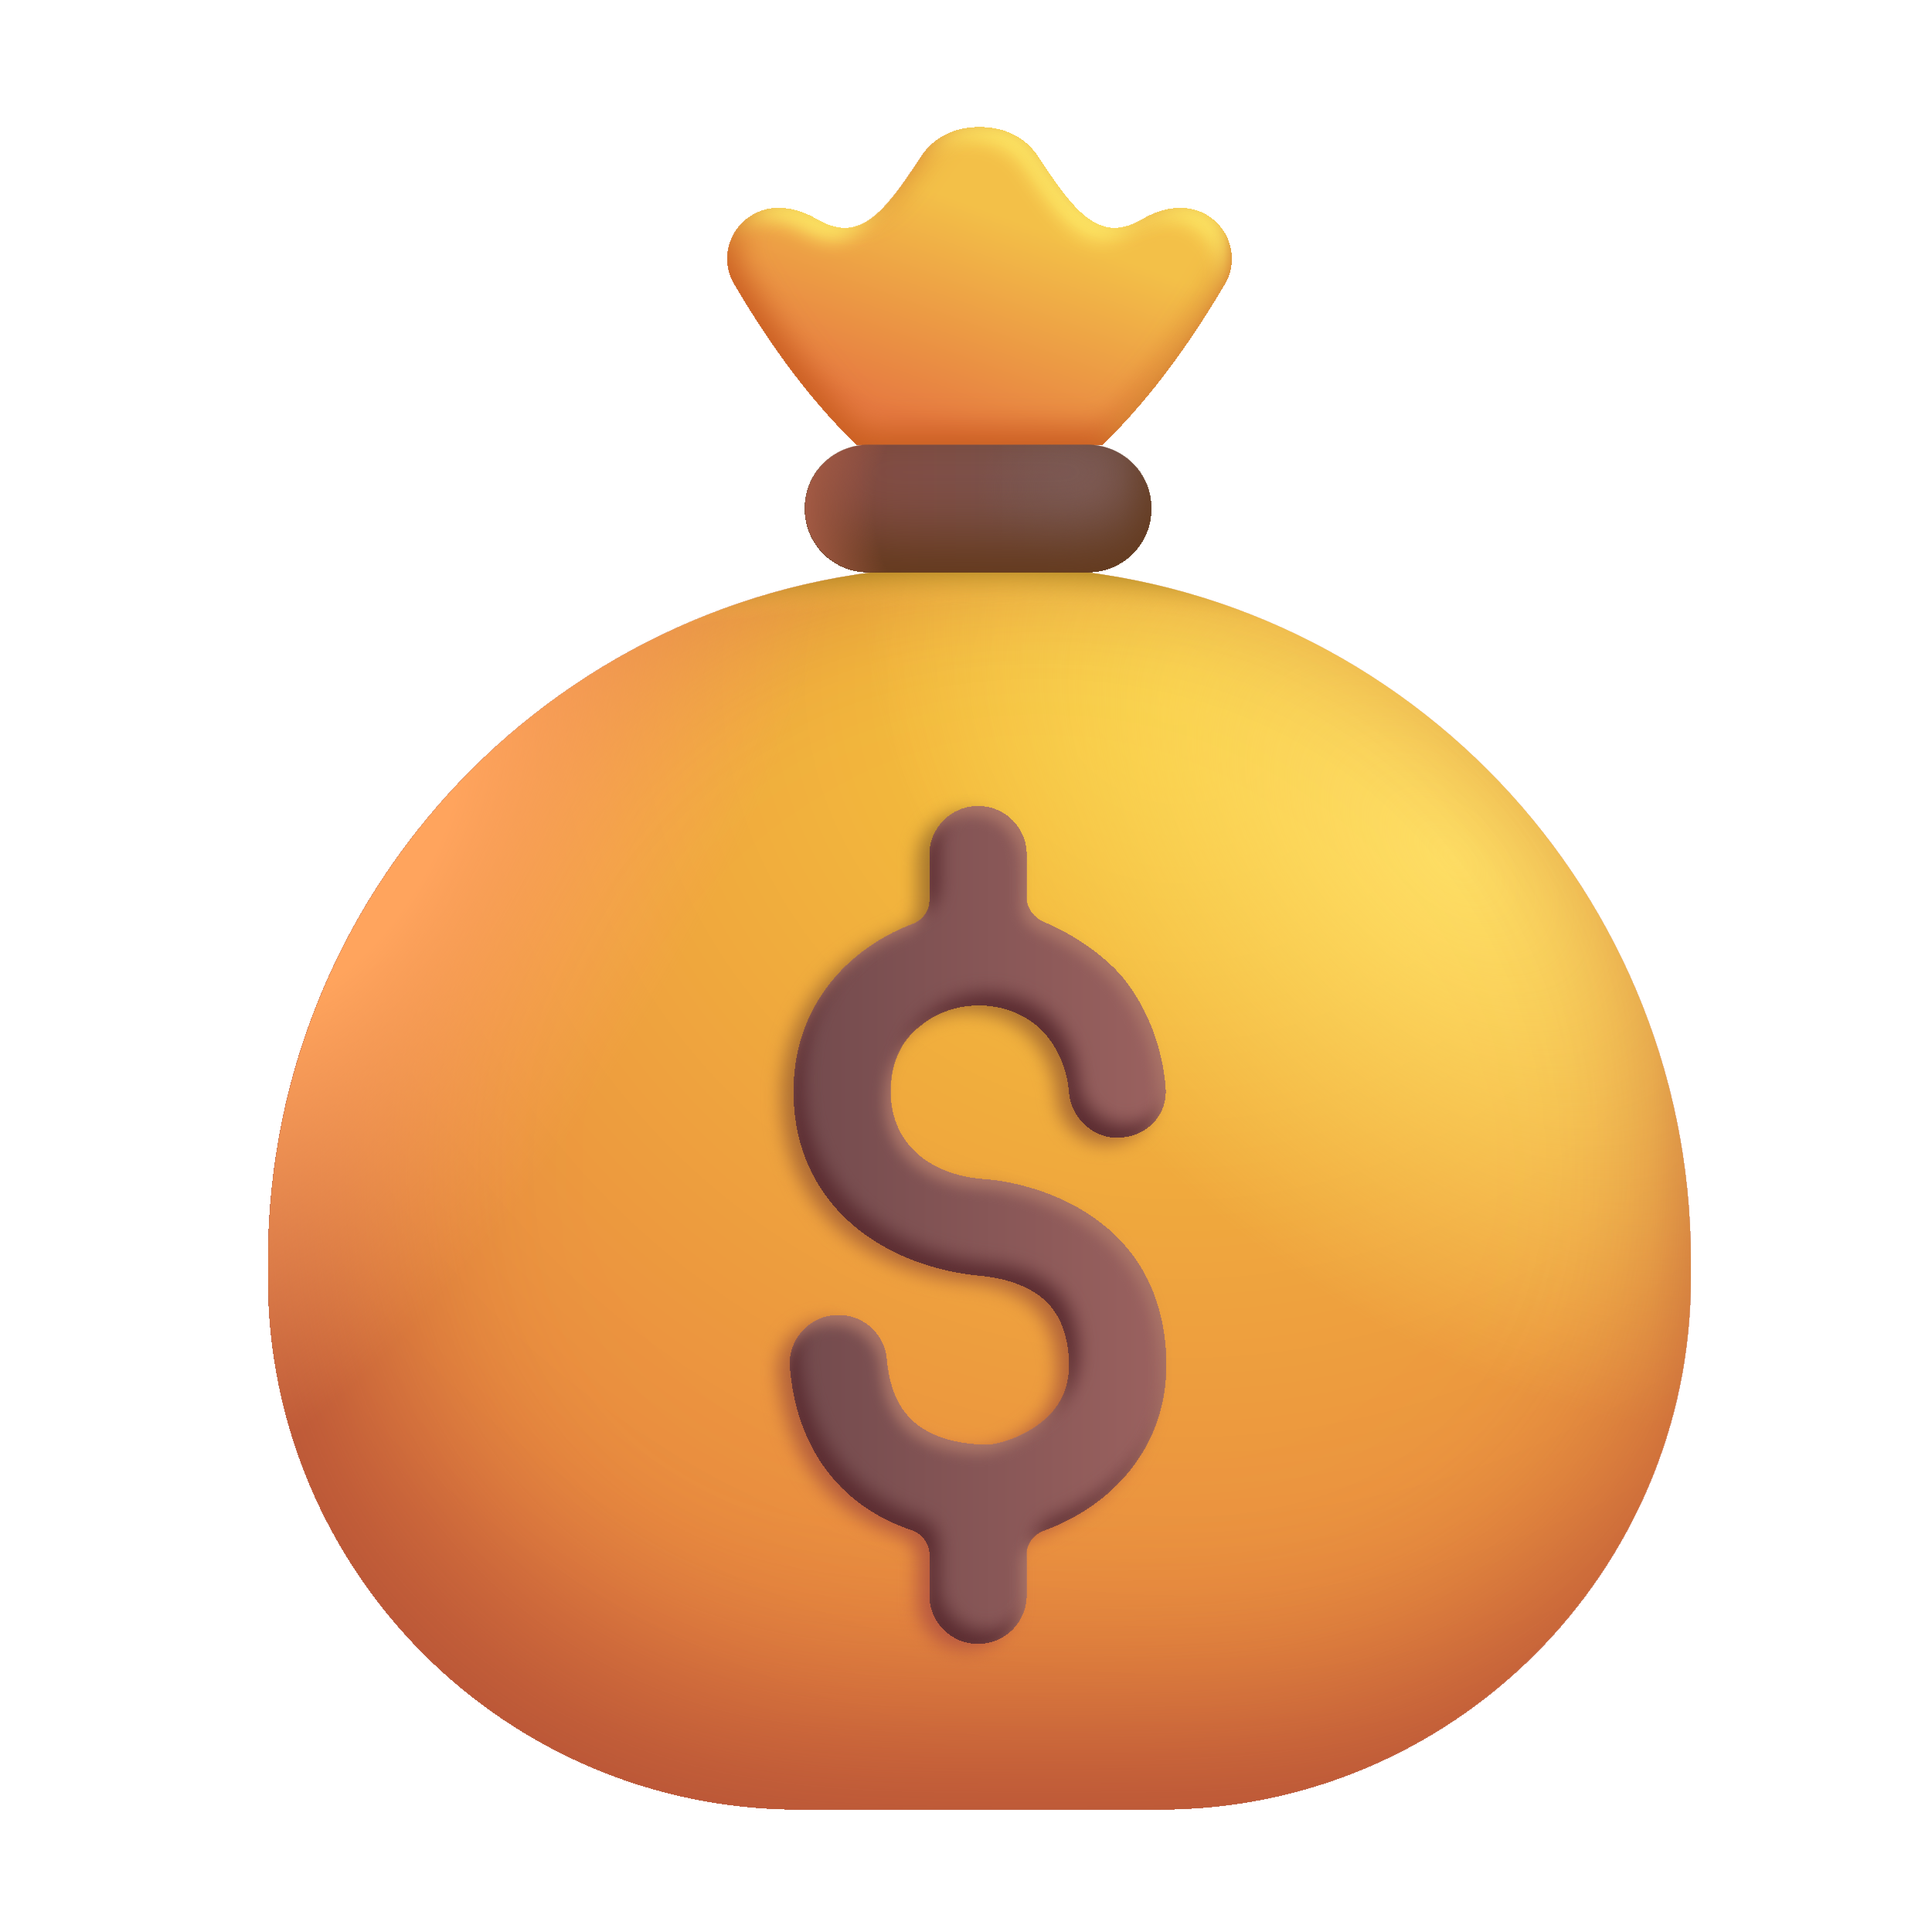
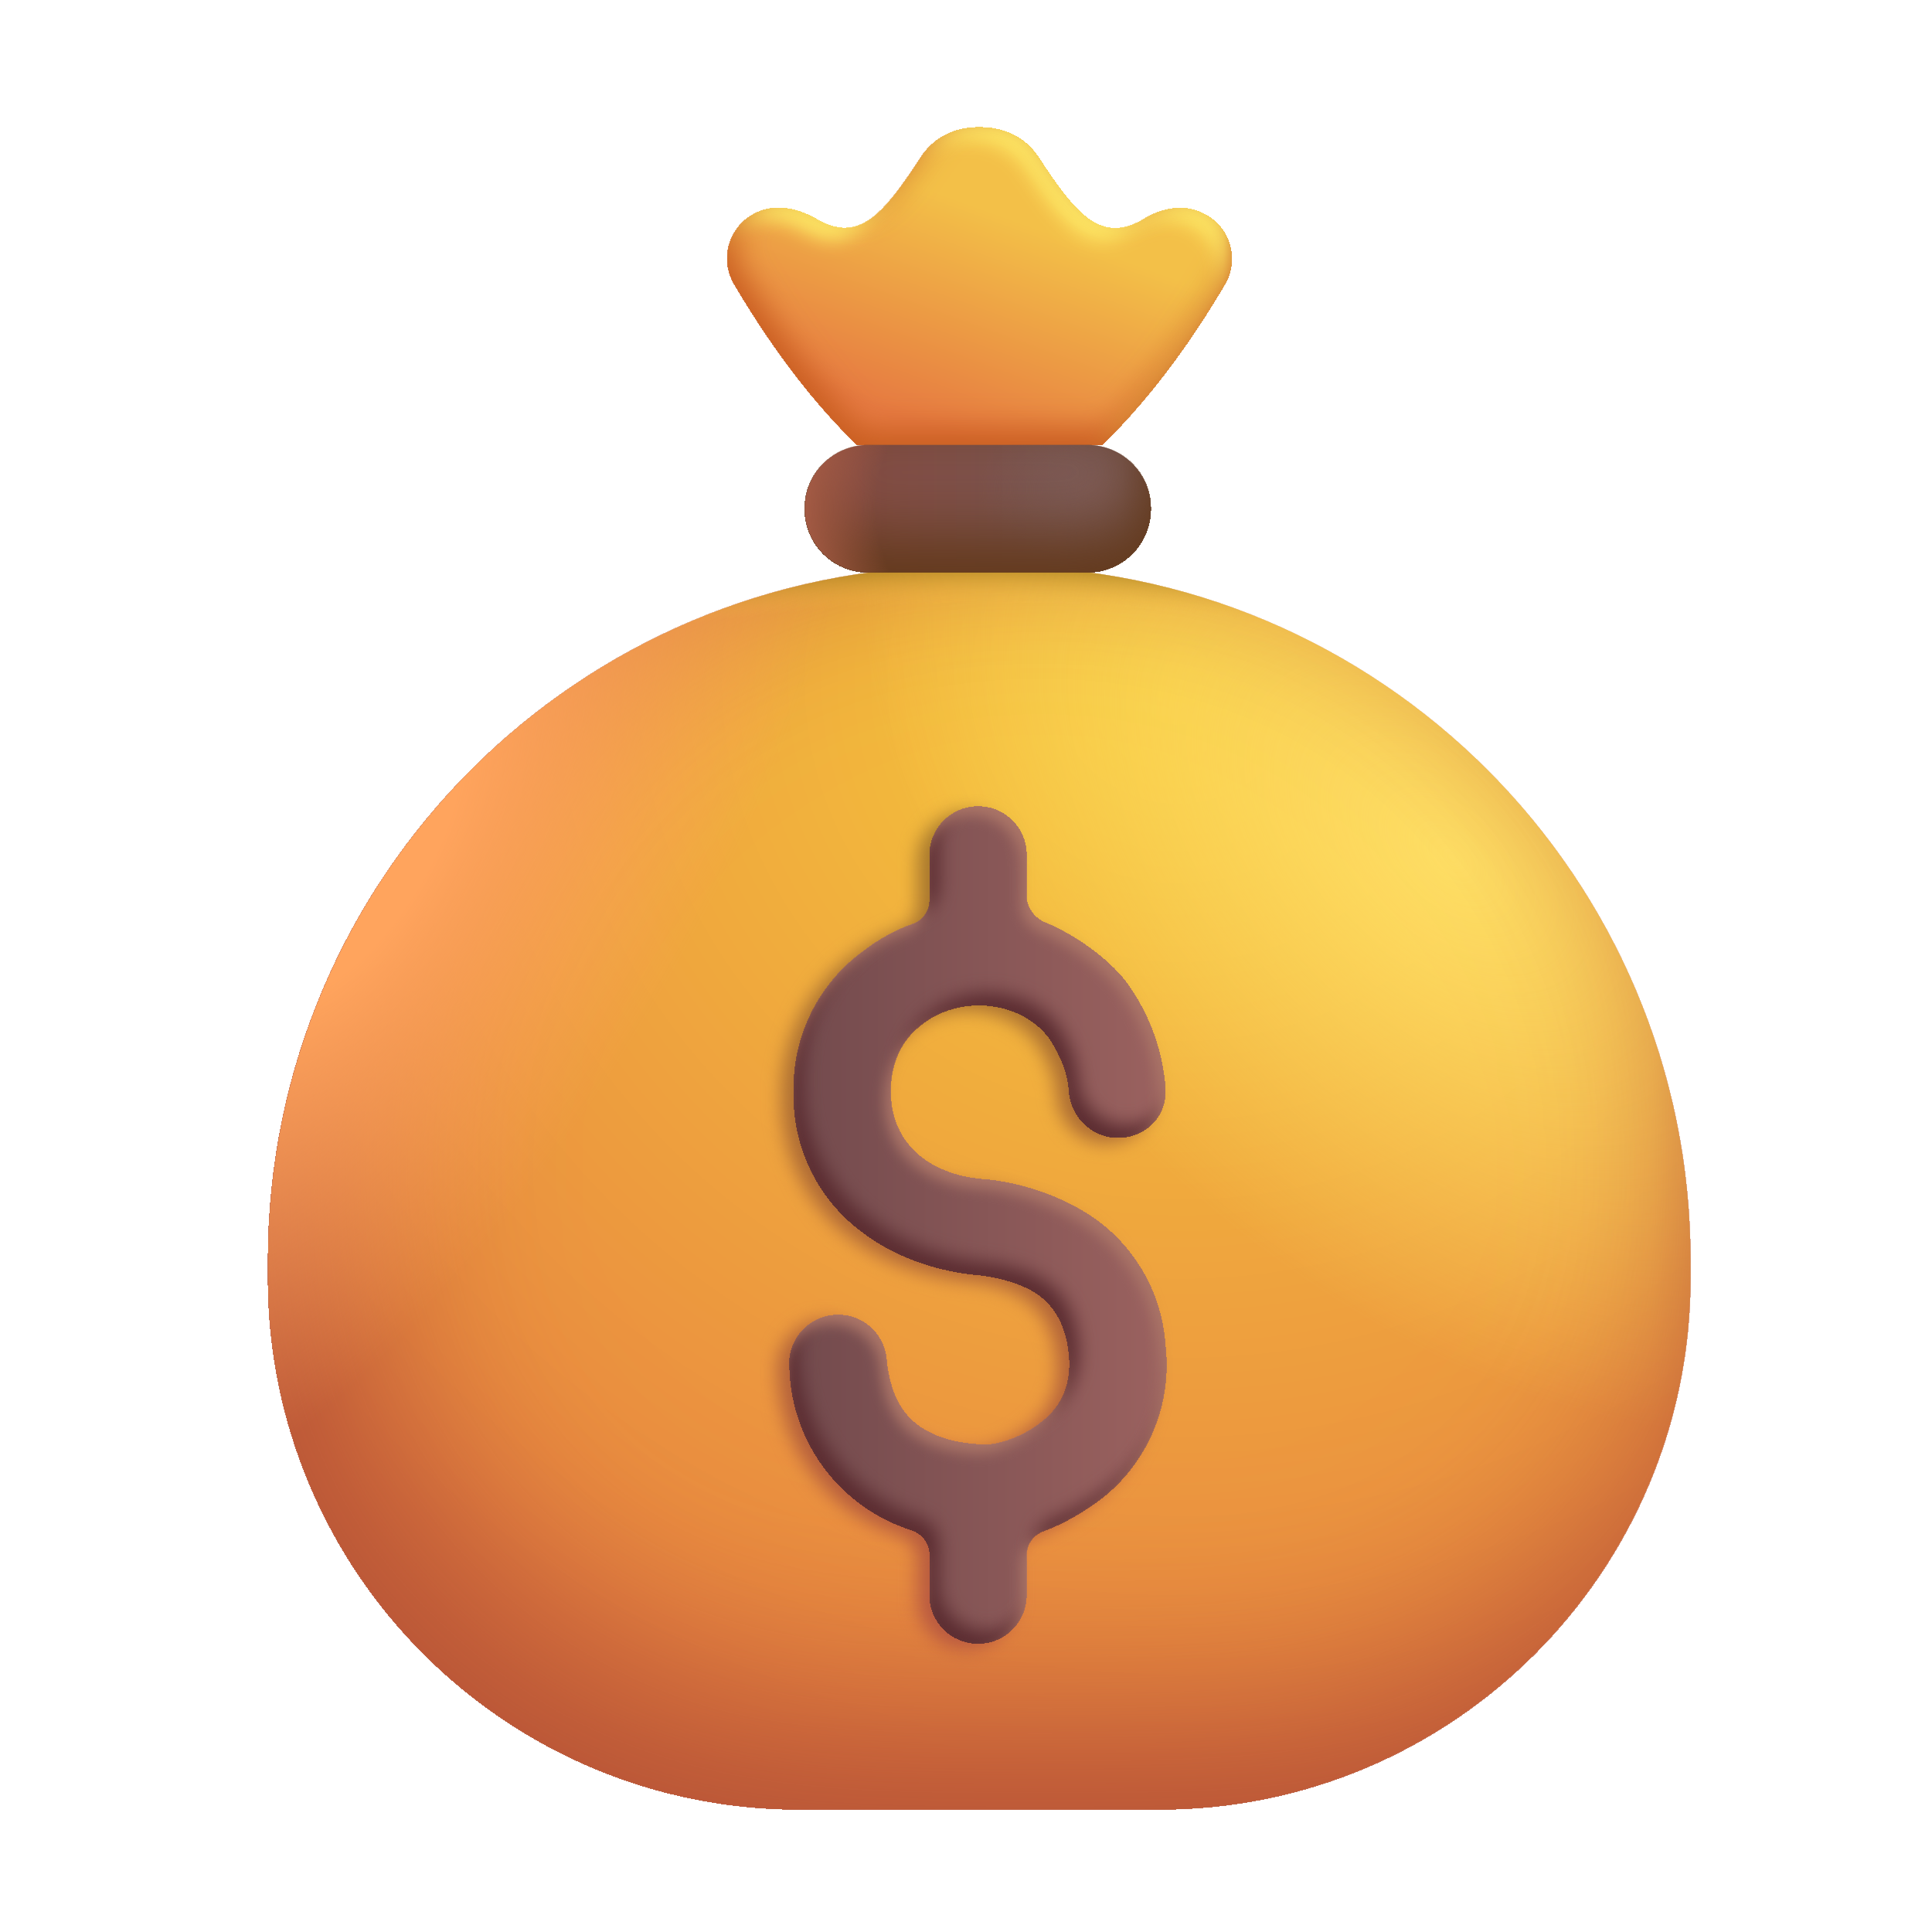
- <svg xmlns="http://www.w3.org/2000/svg" viewBox="0 0 32 32" fill="none">
+ <svg xmlns="http://www.w3.org/2000/svg" fill="none" viewBox="0 0 32 32">
  <g filter="url(#filter0_i_18_21307)">
-     <path d="M4.442 20.883C4.442 14.531 9.591 9.383 15.942 9.383H16.505C22.856 9.383 28.005 14.531 28.005 20.883V21.169C28.005 26.029 24.065 29.969 19.205 29.969H13.242C8.382 29.969 4.442 26.029 4.442 21.169V20.883Z" fill="url(#paint0_radial_18_21307)" />
-     <path d="M4.442 20.883C4.442 14.531 9.591 9.383 15.942 9.383H16.505C22.856 9.383 28.005 14.531 28.005 20.883V21.169C28.005 26.029 24.065 29.969 19.205 29.969H13.242C8.382 29.969 4.442 26.029 4.442 21.169V20.883Z" fill="url(#paint1_radial_18_21307)" />
+     <path fill="url(#paint0_radial_18_21307)" d="M4.44 20.88a11.5 11.5 0 0 1 11.5-11.5h.56A11.5 11.5 0 0 1 28 20.88v.29a8.8 8.8 0 0 1-8.8 8.8h-5.96a8.8 8.8 0 0 1-8.8-8.8z" />
+     <path fill="url(#paint1_radial_18_21307)" d="M4.44 20.88a11.5 11.5 0 0 1 11.5-11.5h.56A11.5 11.5 0 0 1 28 20.88v.29a8.8 8.8 0 0 1-8.8 8.8h-5.96a8.8 8.8 0 0 1-8.8-8.8z" />
  </g>
-   <path d="M4.442 20.883C4.442 14.531 9.591 9.383 15.942 9.383H16.505C22.856 9.383 28.005 14.531 28.005 20.883V21.169C28.005 26.029 24.065 29.969 19.205 29.969H13.242C8.382 29.969 4.442 26.029 4.442 21.169V20.883Z" fill="url(#paint2_radial_18_21307)" />
-   <path d="M4.442 20.883C4.442 14.531 9.591 9.383 15.942 9.383H16.505C22.856 9.383 28.005 14.531 28.005 20.883V21.169C28.005 26.029 24.065 29.969 19.205 29.969H13.242C8.382 29.969 4.442 26.029 4.442 21.169V20.883Z" fill="url(#paint3_radial_18_21307)" />
+   <path fill="url(#paint2_radial_18_21307)" d="M4.44 20.88a11.5 11.5 0 0 1 11.5-11.5h.56A11.5 11.5 0 0 1 28 20.88v.29a8.8 8.8 0 0 1-8.8 8.8h-5.96a8.8 8.8 0 0 1-8.8-8.8z" />
+   <path fill="url(#paint3_radial_18_21307)" d="M4.44 20.88a11.5 11.5 0 0 1 11.5-11.5h.56A11.5 11.5 0 0 1 28 20.88v.29a8.8 8.8 0 0 1-8.8 8.8h-5.96a8.8 8.8 0 0 1-8.8-8.8z" />
  <g filter="url(#filter1_ii_18_21307)">
-     <path d="M12.161 4.695C12.632 5.496 13.316 6.524 14.196 7.367H18.251C19.131 6.524 19.815 5.496 20.286 4.695C20.528 4.282 20.36 3.755 19.933 3.538C19.613 3.374 19.237 3.452 18.926 3.633C18.224 4.042 17.819 3.56 17.2 2.613C16.889 2.137 16.414 2.112 16.223 2.109C16.033 2.112 15.558 2.137 15.247 2.613C14.628 3.56 14.223 4.042 13.521 3.633C13.21 3.452 12.834 3.374 12.513 3.538C12.086 3.755 11.918 4.282 12.161 4.695Z" fill="url(#paint4_linear_18_21307)" />
+     <path fill="url(#paint4_linear_18_21307)" d="M12.16 4.7c.47.8 1.16 1.82 2.04 2.67h4.05c.88-.85 1.57-1.87 2.04-2.67a.83.83 0 0 0-.36-1.16c-.32-.17-.7-.09-1 .1-.7.4-1.11-.08-1.73-1.03-.31-.47-.79-.5-.98-.5s-.66.03-.97.5c-.62.95-1.03 1.43-1.73 1.02-.31-.18-.69-.26-1-.1a.83.83 0 0 0-.36 1.17" />
  </g>
  <g filter="url(#filter2_f_18_21307)">
-     <path d="M16.8 14.258C16.8 13.816 16.442 13.458 16 13.458C15.558 13.458 15.2 13.816 15.2 14.258V15.013C15.2 15.192 15.08 15.347 14.913 15.411C14.636 15.516 14.359 15.663 14.105 15.854C13.468 16.331 12.948 17.103 12.948 18.18C12.948 19.24 13.426 20.008 14.075 20.5C14.693 20.969 15.44 21.172 16.035 21.226C16.277 21.248 16.638 21.312 16.936 21.501C17.195 21.664 17.452 21.943 17.506 22.541C17.558 23.113 17.326 23.453 17.023 23.684C16.672 23.951 16.266 24.036 16.163 24.036C15.922 24.036 15.509 24.004 15.159 23.814C14.865 23.655 14.549 23.353 14.483 22.616C14.444 22.176 14.055 21.851 13.615 21.891C13.175 21.93 12.85 22.318 12.889 22.759C13.003 24.038 13.639 24.81 14.396 25.221C14.563 25.311 14.732 25.382 14.897 25.438C15.072 25.497 15.2 25.655 15.2 25.84V26.523C15.2 26.965 15.558 27.323 16 27.323C16.442 27.323 16.8 26.965 16.8 26.523V25.847C16.8 25.666 16.922 25.51 17.092 25.448C17.392 25.337 17.706 25.175 17.992 24.957C18.657 24.45 19.21 23.606 19.1 22.396C18.998 21.276 18.436 20.601 17.78 20.187C17.164 19.799 16.49 19.671 16.155 19.641C15.246 19.593 14.549 19.092 14.549 18.18C14.549 17.678 14.747 17.311 15.042 17.09C15.651 16.574 16.686 16.644 17.175 17.292C17.392 17.579 17.488 17.895 17.51 18.18C17.544 18.62 17.925 18.971 18.366 18.937C18.806 18.904 19.135 18.559 19.101 18.118C19.066 17.658 18.913 16.984 18.448 16.367C18.144 15.964 17.569 15.578 17.097 15.383C16.927 15.313 16.8 15.154 16.8 14.97V14.258Z" fill="url(#paint5_linear_18_21307)" />
+     <path fill="url(#paint5_linear_18_21307)" d="M16.8 14.26a.8.8 0 1 0-1.6 0V15q-.02.29-.29.4-.42.15-.8.44a2.8 2.8 0 0 0-1.16 2.33 2.8 2.8 0 0 0 1.13 2.32c.61.47 1.36.67 1.96.73.24.02.6.08.9.27.25.16.51.44.57 1.04.05.57-.18.91-.49 1.14-.35.27-.75.36-.86.36a2 2 0 0 1-1-.23c-.3-.16-.61-.46-.68-1.2a.8.8 0 0 0-1.6.15 2.9 2.9 0 0 0 2.02 2.68c.17.06.3.22.3.4v.68a.8.8 0 1 0 1.6 0v-.67q.02-.29.3-.4.45-.16.9-.5a2.8 2.8 0 0 0 1.1-2.55 2.8 2.8 0 0 0-1.32-2.21 4 4 0 0 0-1.63-.55c-.9-.05-1.6-.55-1.6-1.46 0-.5.2-.87.5-1.09.6-.52 1.64-.45 2.13.2q.3.45.33.89c.03.44.42.8.86.76s.76-.38.73-.82a3.4 3.4 0 0 0-.65-1.75c-.3-.4-.88-.8-1.35-.99a.5.5 0 0 1-.3-.41z" />
  </g>
  <g filter="url(#filter3_ii_18_21307)">
-     <path d="M17 14.156C17 13.714 16.642 13.356 16.2 13.356C15.758 13.356 15.4 13.714 15.4 14.156V14.911C15.4 15.09 15.28 15.245 15.113 15.309C14.836 15.415 14.559 15.562 14.305 15.752C13.668 16.229 13.149 17.001 13.149 18.078C13.149 19.138 13.626 19.906 14.275 20.399C14.893 20.868 15.639 21.071 16.235 21.125C16.477 21.147 16.838 21.211 17.137 21.399C17.395 21.562 17.652 21.841 17.706 22.44C17.759 23.012 17.526 23.352 17.223 23.583C16.872 23.85 16.466 23.934 16.363 23.934C16.122 23.934 15.709 23.902 15.359 23.713C15.065 23.553 14.748 23.251 14.683 22.515C14.644 22.075 14.255 21.75 13.815 21.789C13.375 21.828 13.05 22.217 13.089 22.657C13.203 23.936 13.839 24.708 14.596 25.119C14.763 25.21 14.932 25.281 15.097 25.336C15.272 25.395 15.4 25.554 15.4 25.739V26.422C15.4 26.864 15.758 27.222 16.2 27.222C16.642 27.222 17 26.864 17 26.422V25.746C17 25.565 17.122 25.409 17.292 25.346C17.592 25.235 17.906 25.074 18.192 24.855C18.857 24.349 19.41 23.505 19.3 22.295C19.198 21.174 18.636 20.5 17.98 20.086C17.364 19.698 16.69 19.57 16.355 19.539C15.446 19.492 14.748 18.991 14.748 18.078C14.748 17.577 14.947 17.209 15.242 16.988C15.851 16.473 16.886 16.543 17.375 17.191C17.591 17.477 17.688 17.794 17.71 18.078C17.744 18.519 18.125 18.87 18.566 18.836C19.006 18.802 19.335 18.457 19.301 18.017C19.265 17.556 19.113 16.883 18.648 16.266C18.344 15.863 17.769 15.476 17.297 15.282C17.127 15.212 17 15.053 17 14.868V14.156Z" fill="url(#paint6_linear_18_21307)" />
+     <path fill="url(#paint6_linear_18_21307)" d="M17 14.16a.8.8 0 0 0-1.6 0v.75c0 .18-.12.34-.29.4q-.42.15-.8.44a2.8 2.8 0 0 0-1.16 2.33 2.8 2.8 0 0 0 1.13 2.32c.61.47 1.36.67 1.96.72.24.03.6.1.9.28.25.16.51.44.57 1.04.05.57-.18.91-.49 1.14-.35.27-.75.35-.86.35-.24 0-.65-.03-1-.22-.3-.16-.61-.46-.68-1.2a.8.8 0 1 0-1.6.15 2.9 2.9 0 0 0 2.02 2.68c.17.06.3.21.3.4v.68a.8.8 0 1 0 1.6 0v-.67q.02-.29.3-.4.45-.17.9-.5a2.8 2.8 0 0 0 1.1-2.56 2.8 2.8 0 0 0-1.32-2.2 4 4 0 0 0-1.63-.55c-.9-.05-1.6-.55-1.6-1.46 0-.5.2-.87.5-1.1.6-.5 1.64-.44 2.13.21q.3.45.33.89c.03.44.42.79.86.76s.76-.38.73-.82a3.4 3.4 0 0 0-.65-1.75c-.3-.4-.88-.8-1.35-.99a.5.5 0 0 1-.3-.41z" />
  </g>
  <g filter="url(#filter4_i_18_21307)">
-     <rect x="13.333" y="7.367" width="5.734" height="2.109" rx="1.051" fill="url(#paint7_linear_18_21307)" />
-     <rect x="13.333" y="7.367" width="5.734" height="2.109" rx="1.051" fill="url(#paint8_radial_18_21307)" />
+     <rect width="5.73" height="2.11" x="13.33" y="7.37" fill="url(#paint7_linear_18_21307)" rx="1.05" />
+     <rect width="5.73" height="2.11" x="13.33" y="7.37" fill="url(#paint8_radial_18_21307)" rx="1.05" />
  </g>
-   <rect x="13.333" y="7.367" width="5.734" height="2.109" rx="1.051" fill="url(#paint9_radial_18_21307)" />
+   <rect width="5.73" height="2.11" x="13.33" y="7.37" fill="url(#paint9_radial_18_21307)" rx="1.05" />
  <defs>
-     <filter id="filter0_i_18_21307" x="4.442" y="7.883" width="24.562" height="22.086" filterUnits="userSpaceOnUse" color-interpolation-filters="sRGB">
+     <radialGradient id="paint0_radial_18_21307" cx="0" cy="0" r="1" gradientTransform="rotate(100.07 4.98 13.8)scale(18.4086 19.2809)" gradientUnits="userSpaceOnUse">
+       <stop stop-color="#f6c93b" />
+       <stop offset="1" stop-color="#e88340" />
+     </radialGradient>
+     <radialGradient id="paint1_radial_18_21307" cx="0" cy="0" r="1" gradientTransform="rotate(133.2 8.96 12.3)scale(7.03035 11.7786)" gradientUnits="userSpaceOnUse">
+       <stop stop-color="#ffe065" />
+       <stop offset="1" stop-color="#ffe065" stop-opacity="0" />
+     </radialGradient>
+     <radialGradient id="paint2_radial_18_21307" cx="0" cy="0" r="1" gradientTransform="rotate(31.65 -22 17.8)scale(5.35972 13.2833)" gradientUnits="userSpaceOnUse">
+       <stop offset=".19" stop-color="#ffa45d" />
+       <stop offset="1" stop-color="#ffa45d" stop-opacity="0" />
+     </radialGradient>
+     <radialGradient id="paint3_radial_18_21307" cx="0" cy="0" r="1" gradientTransform="matrix(0 -16.3125 24.5772 0 16.22 25.25)" gradientUnits="userSpaceOnUse">
+       <stop offset=".93" stop-color="#f3bd46" stop-opacity="0" />
+       <stop offset=".98" stop-color="#917011" />
+     </radialGradient>
+     <radialGradient id="paint8_radial_18_21307" cx="0" cy="0" r="1" gradientTransform="matrix(-1.86719 0 0 -1.40625 18.07 8.1)" gradientUnits="userSpaceOnUse">
+       <stop stop-color="#7d5a54" />
+       <stop offset="1" stop-color="#7d5a54" stop-opacity="0" />
+     </radialGradient>
+     <radialGradient id="paint9_radial_18_21307" cx="0" cy="0" r="1" gradientTransform="matrix(-5.53125 0 0 -4.43103 18.32 8.42)" gradientUnits="userSpaceOnUse">
+       <stop offset=".69" stop-color="#b3624d" stop-opacity="0" />
+       <stop offset=".96" stop-color="#b3624d" />
+     </radialGradient>
+     <filter id="filter0_i_18_21307" width="24.56" height="22.09" x="4.44" y="7.88" color-interpolation-filters="sRGB" filterUnits="userSpaceOnUse">
      <feFlood flood-opacity="0" result="BackgroundImageFix" />
-       <feBlend mode="normal" in="SourceGraphic" in2="BackgroundImageFix" result="shape" />
-       <feColorMatrix in="SourceAlpha" type="matrix" values="0 0 0 0 0 0 0 0 0 0 0 0 0 0 0 0 0 0 127 0" result="hardAlpha" />
+       <feBlend in="SourceGraphic" in2="BackgroundImageFix" result="shape" />
+       <feColorMatrix in="SourceAlpha" result="hardAlpha" values="0 0 0 0 0 0 0 0 0 0 0 0 0 0 0 0 0 0 127 0" />
      <feOffset dx="1" dy="-1.5" />
      <feGaussianBlur stdDeviation="1.75" />
-       <feComposite in2="hardAlpha" operator="arithmetic" k2="-1" k3="1" />
-       <feColorMatrix type="matrix" values="0 0 0 0 0.714 0 0 0 0 0.322 0 0 0 0 0.212 0 0 0 1 0" />
-       <feBlend mode="normal" in2="shape" result="effect1_innerShadow_18_21307" />
+       <feComposite in2="hardAlpha" k2="-1" k3="1" operator="arithmetic" />
+       <feColorMatrix values="0 0 0 0 0.714 0 0 0 0 0.322 0 0 0 0 0.212 0 0 0 1 0" />
+       <feBlend in2="shape" result="effect1_innerShadow_18_21307" />
    </filter>
-     <filter id="filter1_ii_18_21307" x="11.849" y="1.859" width="8.648" height="5.708" filterUnits="userSpaceOnUse" color-interpolation-filters="sRGB">
+     <filter id="filter1_ii_18_21307" width="8.65" height="5.71" x="11.85" y="1.86" color-interpolation-filters="sRGB" filterUnits="userSpaceOnUse">
      <feFlood flood-opacity="0" result="BackgroundImageFix" />
-       <feBlend mode="normal" in="SourceGraphic" in2="BackgroundImageFix" result="shape" />
-       <feColorMatrix in="SourceAlpha" type="matrix" values="0 0 0 0 0 0 0 0 0 0 0 0 0 0 0 0 0 0 127 0" result="hardAlpha" />
-       <feOffset dx="-0.2" dy="0.2" />
-       <feGaussianBlur stdDeviation="0.15" />
-       <feComposite in2="hardAlpha" operator="arithmetic" k2="-1" k3="1" />
-       <feColorMatrix type="matrix" values="0 0 0 0 1 0 0 0 0 0.925 0 0 0 0 0.404 0 0 0 1 0" />
-       <feBlend mode="normal" in2="shape" result="effect1_innerShadow_18_21307" />
-       <feColorMatrix in="SourceAlpha" type="matrix" values="0 0 0 0 0 0 0 0 0 0 0 0 0 0 0 0 0 0 127 0" result="hardAlpha" />
-       <feOffset dx="0.1" dy="-0.25" />
-       <feGaussianBlur stdDeviation="0.25" />
-       <feComposite in2="hardAlpha" operator="arithmetic" k2="-1" k3="1" />
-       <feColorMatrix type="matrix" values="0 0 0 0 0.788 0 0 0 0 0.365 0 0 0 0 0.125 0 0 0 1 0" />
-       <feBlend mode="normal" in2="effect1_innerShadow_18_21307" result="effect2_innerShadow_18_21307" />
+       <feBlend in="SourceGraphic" in2="BackgroundImageFix" result="shape" />
+       <feColorMatrix in="SourceAlpha" result="hardAlpha" values="0 0 0 0 0 0 0 0 0 0 0 0 0 0 0 0 0 0 127 0" />
+       <feOffset dx="-.2" dy=".2" />
+       <feGaussianBlur stdDeviation=".15" />
+       <feComposite in2="hardAlpha" k2="-1" k3="1" operator="arithmetic" />
+       <feColorMatrix values="0 0 0 0 1 0 0 0 0 0.925 0 0 0 0 0.404 0 0 0 1 0" />
+       <feBlend in2="shape" result="effect1_innerShadow_18_21307" />
+       <feColorMatrix in="SourceAlpha" result="hardAlpha" values="0 0 0 0 0 0 0 0 0 0 0 0 0 0 0 0 0 0 127 0" />
+       <feOffset dx=".1" dy="-.25" />
+       <feGaussianBlur stdDeviation=".25" />
+       <feComposite in2="hardAlpha" k2="-1" k3="1" operator="arithmetic" />
+       <feColorMatrix values="0 0 0 0 0.788 0 0 0 0 0.365 0 0 0 0 0.125 0 0 0 1 0" />
+       <feBlend in2="effect1_innerShadow_18_21307" result="effect2_innerShadow_18_21307" />
    </filter>
-     <filter id="filter2_f_18_21307" x="12.586" y="13.158" width="6.828" height="14.466" filterUnits="userSpaceOnUse" color-interpolation-filters="sRGB">
+     <filter id="filter2_f_18_21307" width="6.83" height="14.47" x="12.59" y="13.16" color-interpolation-filters="sRGB" filterUnits="userSpaceOnUse">
      <feFlood flood-opacity="0" result="BackgroundImageFix" />
-       <feBlend mode="normal" in="SourceGraphic" in2="BackgroundImageFix" result="shape" />
-       <feGaussianBlur stdDeviation="0.15" result="effect1_foregroundBlur_18_21307" />
+       <feBlend in="SourceGraphic" in2="BackgroundImageFix" result="shape" />
+       <feGaussianBlur result="effect1_foregroundBlur_18_21307" stdDeviation=".15" />
    </filter>
-     <filter id="filter3_ii_18_21307" x="12.986" y="13.156" width="6.478" height="14.216" filterUnits="userSpaceOnUse" color-interpolation-filters="sRGB">
+     <filter id="filter3_ii_18_21307" width="6.48" height="14.22" x="12.99" y="13.16" color-interpolation-filters="sRGB" filterUnits="userSpaceOnUse">
      <feFlood flood-opacity="0" result="BackgroundImageFix" />
-       <feBlend mode="normal" in="SourceGraphic" in2="BackgroundImageFix" result="shape" />
-       <feColorMatrix in="SourceAlpha" type="matrix" values="0 0 0 0 0 0 0 0 0 0 0 0 0 0 0 0 0 0 127 0" result="hardAlpha" />
-       <feOffset dx="0.15" dy="-0.2" />
-       <feGaussianBlur stdDeviation="0.15" />
-       <feComposite in2="hardAlpha" operator="arithmetic" k2="-1" k3="1" />
-       <feColorMatrix type="matrix" values="0 0 0 0 0.353 0 0 0 0 0.169 0 0 0 0 0.188 0 0 0 1 0" />
-       <feBlend mode="normal" in2="shape" result="effect1_innerShadow_18_21307" />
-       <feColorMatrix in="SourceAlpha" type="matrix" values="0 0 0 0 0 0 0 0 0 0 0 0 0 0 0 0 0 0 127 0" result="hardAlpha" />
-       <feOffset dx="-0.1" dy="0.15" />
-       <feGaussianBlur stdDeviation="0.11" />
-       <feComposite in2="hardAlpha" operator="arithmetic" k2="-1" k3="1" />
-       <feColorMatrix type="matrix" values="0 0 0 0 0.671 0 0 0 0 0.459 0 0 0 0 0.404 0 0 0 1 0" />
-       <feBlend mode="normal" in2="effect1_innerShadow_18_21307" result="effect2_innerShadow_18_21307" />
+       <feBlend in="SourceGraphic" in2="BackgroundImageFix" result="shape" />
+       <feColorMatrix in="SourceAlpha" result="hardAlpha" values="0 0 0 0 0 0 0 0 0 0 0 0 0 0 0 0 0 0 127 0" />
+       <feOffset dx=".15" dy="-.2" />
+       <feGaussianBlur stdDeviation=".15" />
+       <feComposite in2="hardAlpha" k2="-1" k3="1" operator="arithmetic" />
+       <feColorMatrix values="0 0 0 0 0.353 0 0 0 0 0.169 0 0 0 0 0.188 0 0 0 1 0" />
+       <feBlend in2="shape" result="effect1_innerShadow_18_21307" />
+       <feColorMatrix in="SourceAlpha" result="hardAlpha" values="0 0 0 0 0 0 0 0 0 0 0 0 0 0 0 0 0 0 127 0" />
+       <feOffset dx="-.1" dy=".15" />
+       <feGaussianBlur stdDeviation=".11" />
+       <feComposite in2="hardAlpha" k2="-1" k3="1" operator="arithmetic" />
+       <feColorMatrix values="0 0 0 0 0.671 0 0 0 0 0.459 0 0 0 0 0.404 0 0 0 1 0" />
+       <feBlend in2="effect1_innerShadow_18_21307" result="effect2_innerShadow_18_21307" />
    </filter>
-     <filter id="filter4_i_18_21307" x="13.333" y="6.767" width="5.734" height="2.709" filterUnits="userSpaceOnUse" color-interpolation-filters="sRGB">
+     <filter id="filter4_i_18_21307" width="5.73" height="2.71" x="13.33" y="6.77" color-interpolation-filters="sRGB" filterUnits="userSpaceOnUse">
      <feFlood flood-opacity="0" result="BackgroundImageFix" />
-       <feBlend mode="normal" in="SourceGraphic" in2="BackgroundImageFix" result="shape" />
-       <feColorMatrix in="SourceAlpha" type="matrix" values="0 0 0 0 0 0 0 0 0 0 0 0 0 0 0 0 0 0 127 0" result="hardAlpha" />
-       <feOffset dy="-0.6" />
-       <feGaussianBlur stdDeviation="0.5" />
-       <feComposite in2="hardAlpha" operator="arithmetic" k2="-1" k3="1" />
-       <feColorMatrix type="matrix" values="0 0 0 0 0.388 0 0 0 0 0.224 0 0 0 0 0.11 0 0 0 1 0" />
-       <feBlend mode="normal" in2="shape" result="effect1_innerShadow_18_21307" />
+       <feBlend in="SourceGraphic" in2="BackgroundImageFix" result="shape" />
+       <feColorMatrix in="SourceAlpha" result="hardAlpha" values="0 0 0 0 0 0 0 0 0 0 0 0 0 0 0 0 0 0 127 0" />
+       <feOffset dy="-.6" />
+       <feGaussianBlur stdDeviation=".5" />
+       <feComposite in2="hardAlpha" k2="-1" k3="1" operator="arithmetic" />
+       <feColorMatrix values="0 0 0 0 0.388 0 0 0 0 0.224 0 0 0 0 0.11 0 0 0 1 0" />
+       <feBlend in2="shape" result="effect1_innerShadow_18_21307" />
    </filter>
-     <radialGradient id="paint0_radial_18_21307" cx="0" cy="0" r="1" gradientUnits="userSpaceOnUse" gradientTransform="translate(19.4421 11.3125) rotate(100.07) scale(18.4086 19.2809)">
-       <stop stop-color="#F6C93B" />
-       <stop offset="1" stop-color="#E88340" />
-     </radialGradient>
-     <radialGradient id="paint1_radial_18_21307" cx="0" cy="0" r="1" gradientUnits="userSpaceOnUse" gradientTransform="translate(24.0671 14.1875) rotate(133.199) scale(7.03035 11.7786)">
-       <stop stop-color="#FFE065" />
-       <stop offset="1" stop-color="#FFE065" stop-opacity="0" />
-     </radialGradient>
-     <radialGradient id="paint2_radial_18_21307" cx="0" cy="0" r="1" gradientUnits="userSpaceOnUse" gradientTransform="translate(6.06714 14.1875) rotate(31.6513) scale(5.35972 13.2833)">
-       <stop offset="0.187" stop-color="#FFA45D" />
-       <stop offset="1" stop-color="#FFA45D" stop-opacity="0" />
-     </radialGradient>
-     <radialGradient id="paint3_radial_18_21307" cx="0" cy="0" r="1" gradientUnits="userSpaceOnUse" gradientTransform="translate(16.2234 25.25) rotate(-90) scale(16.3125 24.5772)">
-       <stop offset="0.928" stop-color="#F3BD46" stop-opacity="0" />
-       <stop offset="0.98" stop-color="#917011" />
-     </radialGradient>
-     <linearGradient id="paint4_linear_18_21307" x1="17.477" y1="3.891" x2="16.223" y2="7.367" gradientUnits="userSpaceOnUse">
-       <stop stop-color="#F3C048" />
-       <stop offset="1" stop-color="#E67A41" />
+     <linearGradient id="paint4_linear_18_21307" x1="17.48" x2="16.22" y1="3.89" y2="7.37" gradientUnits="userSpaceOnUse">
+       <stop stop-color="#f3c048" />
+       <stop offset="1" stop-color="#e67a41" />
    </linearGradient>
-     <linearGradient id="paint5_linear_18_21307" x1="16" y1="13.789" x2="16" y2="26.602" gradientUnits="userSpaceOnUse">
-       <stop stop-color="#A6782C" />
-       <stop offset="1" stop-color="#B95940" />
+     <linearGradient id="paint5_linear_18_21307" x1="16" x2="16" y1="13.79" y2="26.6" gradientUnits="userSpaceOnUse">
+       <stop stop-color="#a6782c" />
+       <stop offset="1" stop-color="#b95940" />
    </linearGradient>
-     <linearGradient id="paint6_linear_18_21307" x1="19.661" y1="21.875" x2="13.086" y2="21.875" gradientUnits="userSpaceOnUse">
-       <stop stop-color="#9D6360" />
-       <stop offset="1" stop-color="#724A4D" />
+     <linearGradient id="paint6_linear_18_21307" x1="19.66" x2="13.09" y1="21.87" y2="21.87" gradientUnits="userSpaceOnUse">
+       <stop stop-color="#9d6360" />
+       <stop offset="1" stop-color="#724a4d" />
    </linearGradient>
-     <linearGradient id="paint7_linear_18_21307" x1="14.13" y1="8.422" x2="19.067" y2="8.422" gradientUnits="userSpaceOnUse">
-       <stop stop-color="#834B41" />
+     <linearGradient id="paint7_linear_18_21307" x1="14.13" x2="19.07" y1="8.42" y2="8.42" gradientUnits="userSpaceOnUse">
+       <stop stop-color="#834b41" />
      <stop offset="1" stop-color="#735854" />
    </linearGradient>
-     <radialGradient id="paint8_radial_18_21307" cx="0" cy="0" r="1" gradientUnits="userSpaceOnUse" gradientTransform="translate(18.0671 8.09375) rotate(-180) scale(1.86719 1.40625)">
-       <stop stop-color="#7D5A54" />
-       <stop offset="1" stop-color="#7D5A54" stop-opacity="0" />
-     </radialGradient>
-     <radialGradient id="paint9_radial_18_21307" cx="0" cy="0" r="1" gradientUnits="userSpaceOnUse" gradientTransform="translate(18.3171 8.42187) rotate(180) scale(5.53125 4.43103)">
-       <stop offset="0.695" stop-color="#B3624D" stop-opacity="0" />
-       <stop offset="0.96" stop-color="#B3624D" />
-     </radialGradient>
  </defs>
</svg>
